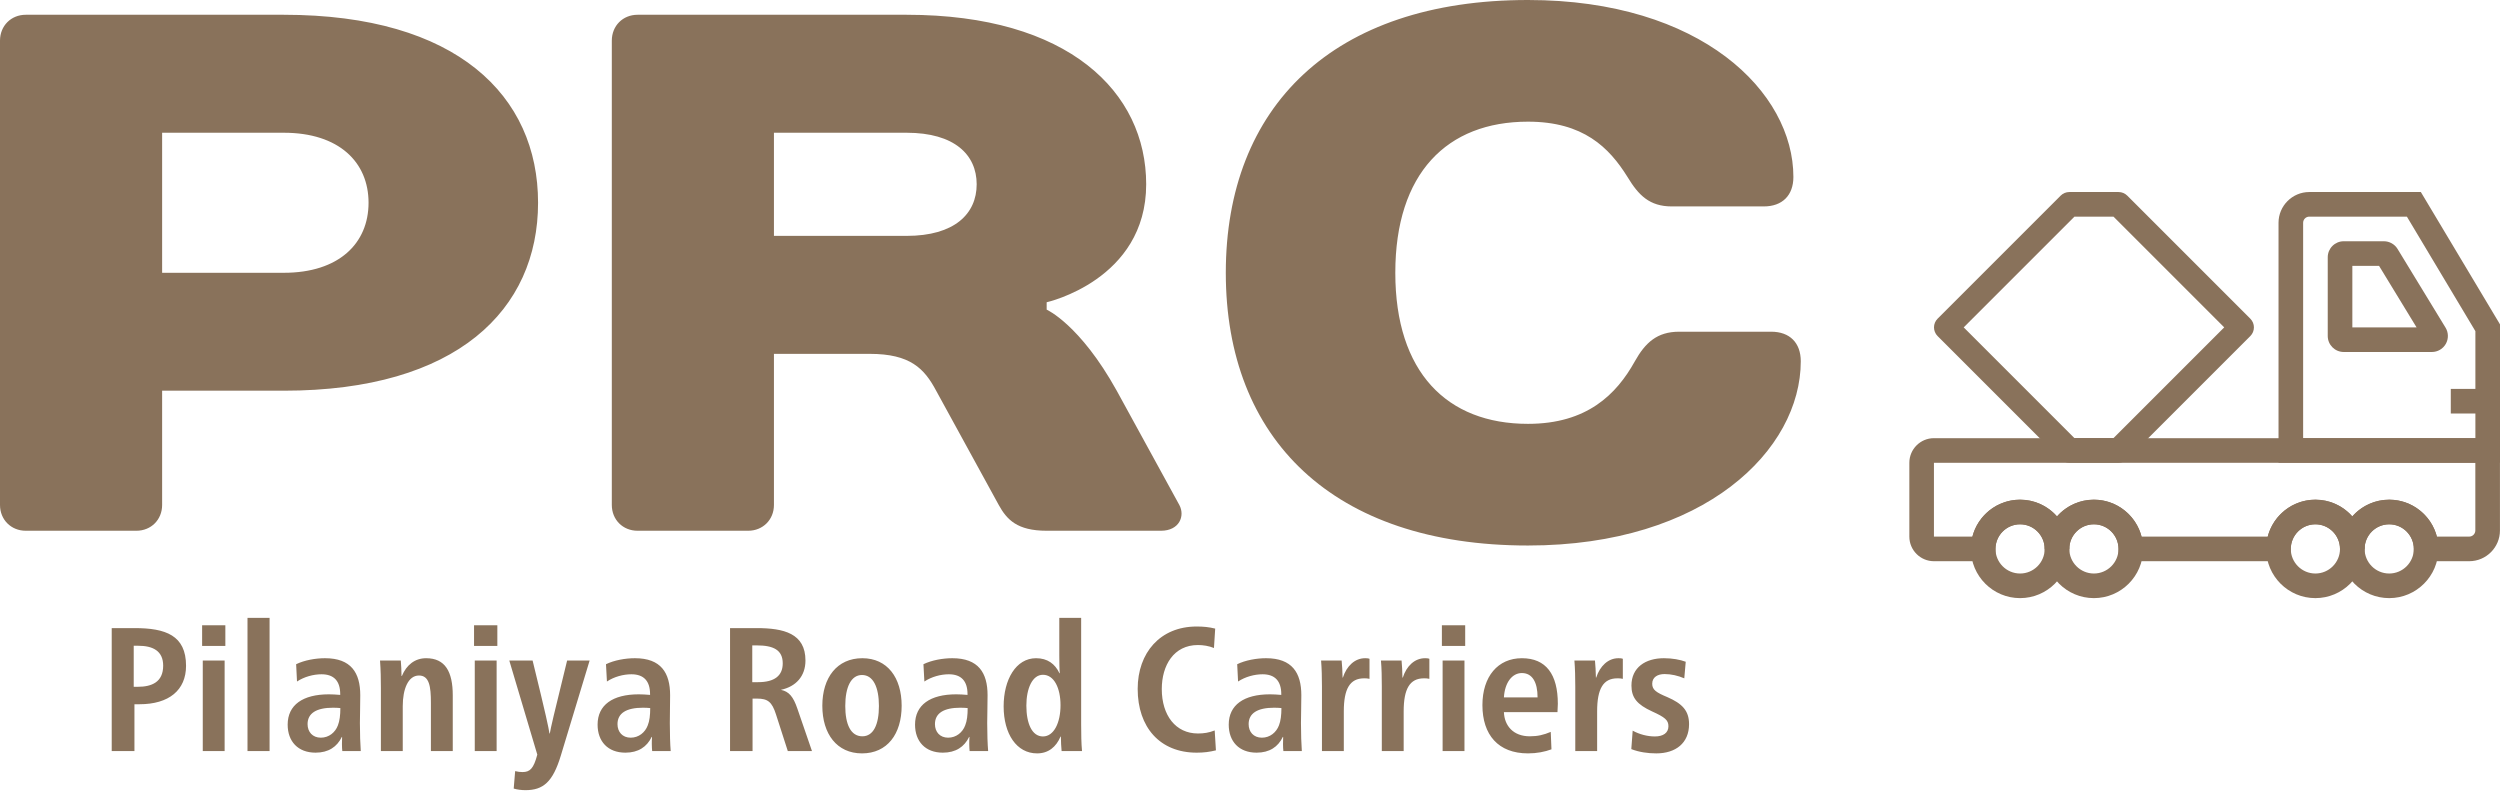
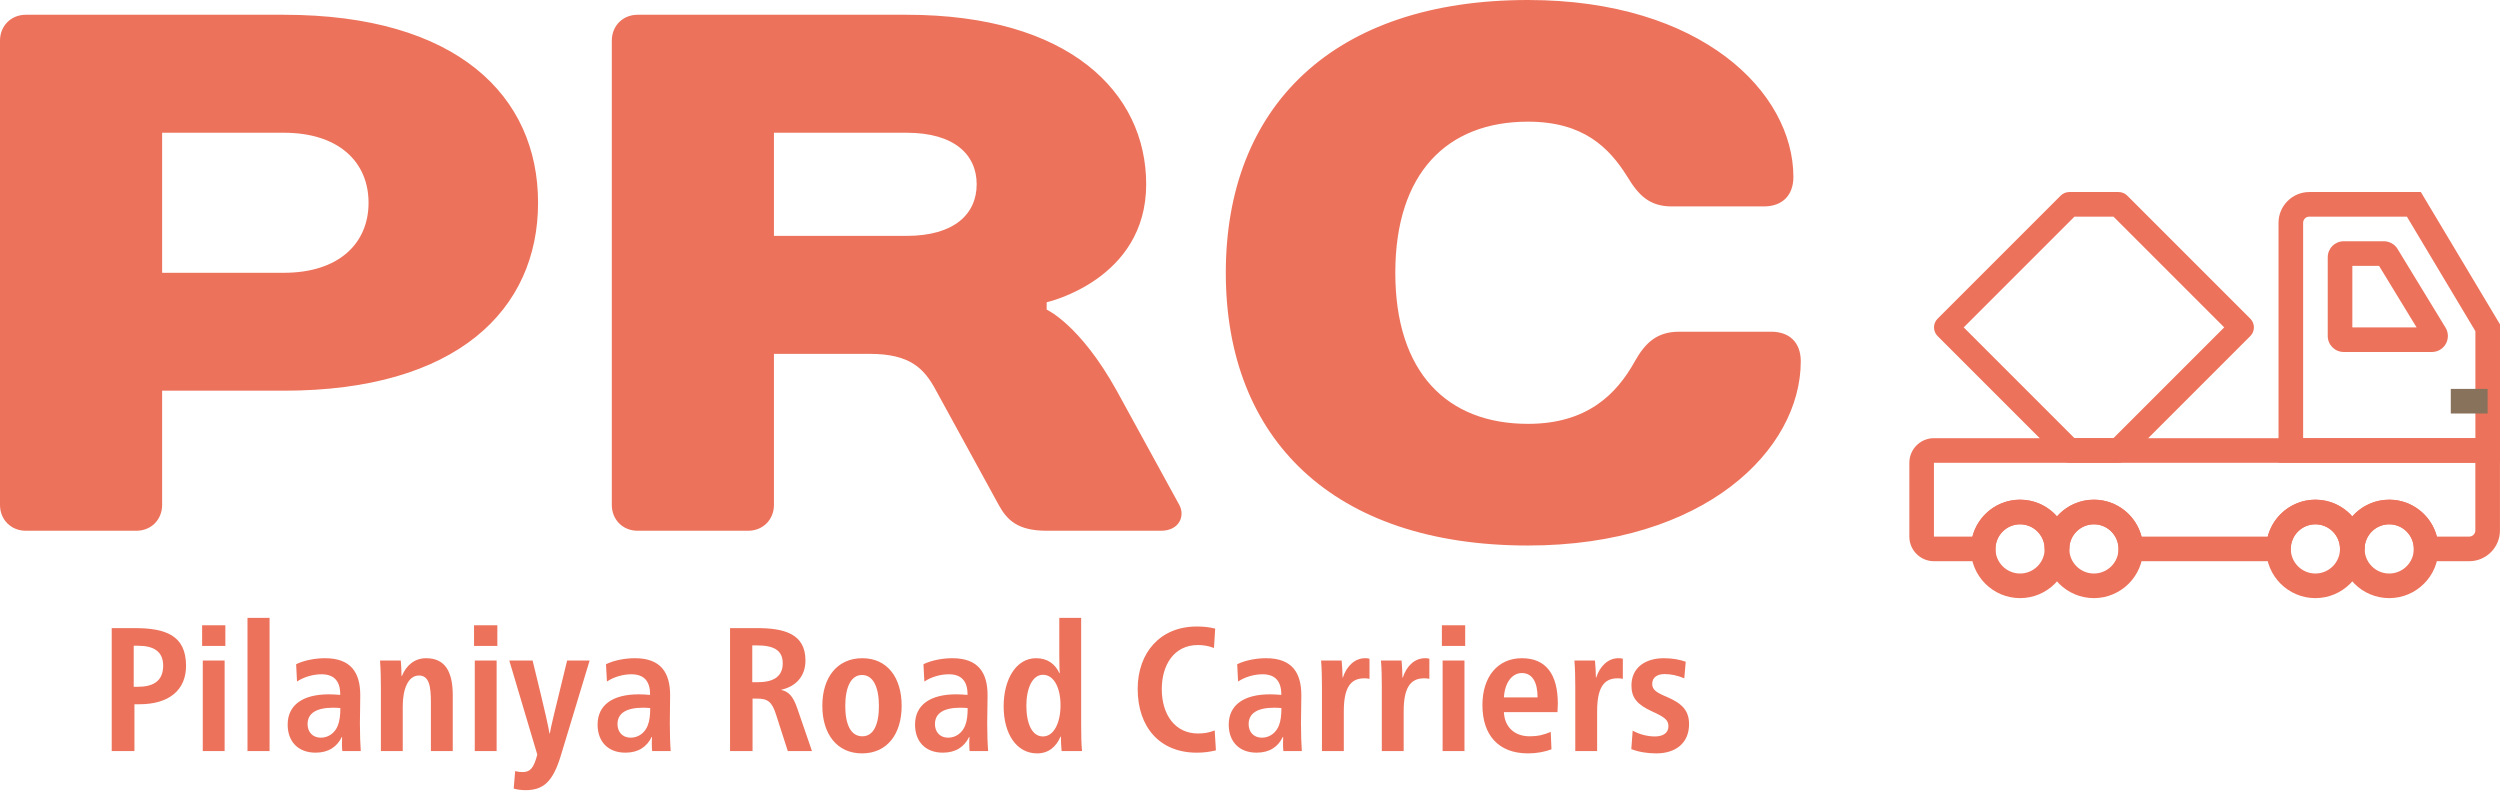
<svg xmlns="http://www.w3.org/2000/svg" version="1.1" height="109.17" width="345.407">
  <defs id="SvgjsDefs1042" />
  <g id="SvgjsG1043" rel="mainfill" name="main_text" transform="translate(-7.64,-166.67)" fill="#89725B">
-     <path d="M81.98 194.68C81.98 179.91 70.78 168.71 46.85 168.71L11.20 168.71C9.17 168.71 7.64 170.24 7.64 172.28L7.64 236.44C7.64 238.47 9.17 240 11.20 240L26.48 240C28.52 240 30.04 238.47 30.04 236.44L30.04 220.65L46.85 220.65C70.78 220.65 81.98 209.45 81.98 194.68ZM30.04 204.36L30.04 185.01L46.85 185.01C54.48 185.01 58.56 189.08 58.56 194.68C58.56 200.28 54.48 204.36 46.85 204.36ZM152.25 208.43C152.25 208.43 166.00 205.37 166.00 192.13C166.00 179.40 155.31 168.71 132.90 168.71L95.73 168.71C93.69 168.71 92.17 170.24 92.17 172.28L92.17 236.44C92.17 238.47 93.69 240 95.73 240L111.01 240C113.04 240 114.57 238.47 114.57 236.44L114.57 215.56L127.81 215.56C133.41 215.56 135.35 217.59 136.98 220.65L145.63 236.44C146.75 238.47 148.18 240 152.25 240L168.04 240C170.58 240 171.40 237.96 170.58 236.44L161.93 220.65C156.84 211.48 152.25 209.45 152.25 209.45ZM114.57 199.26L114.57 185.01L132.90 185.01C139.52 185.01 142.58 188.06 142.58 192.13C142.58 196.21 139.52 199.26 132.90 199.26ZM218.75 166.67C191.77 166.67 177.00 181.44 177.00 204.36C177.00 227.27 191.77 242.04 218.75 242.04C243.20 242.04 256.44 228.80 256.44 216.58C256.44 214.03 254.91 212.50 252.36 212.50L239.63 212.50C236.58 212.50 234.95 214.03 233.52 216.58C230.98 221.16 226.90 225.23 218.75 225.23C207.55 225.23 200.42 218.10 200.42 204.36C200.42 190.61 207.55 183.48 218.75 183.48C226.39 183.48 229.96 187.04 232.50 191.12C234.03 193.66 235.56 195.19 238.61 195.19L251.34 195.19C253.89 195.19 255.42 193.66 255.42 191.12C255.42 179.40 242.69 166.67 218.75 166.67Z" fill="#89725B" style="fill: rgb(137, 114, 91);" />
+     <path d="M81.98 194.68C81.98 179.91 70.78 168.71 46.85 168.71L11.20 168.71C9.17 168.71 7.64 170.24 7.64 172.28L7.64 236.44C7.64 238.47 9.17 240 11.20 240L26.48 240C28.52 240 30.04 238.47 30.04 236.44L30.04 220.65L46.85 220.65C70.78 220.65 81.98 209.45 81.98 194.68ZM30.04 204.36L30.04 185.01L46.85 185.01C54.48 185.01 58.56 189.08 58.56 194.68C58.56 200.28 54.48 204.36 46.85 204.36ZM152.25 208.43C152.25 208.43 166.00 205.37 166.00 192.13C166.00 179.40 155.31 168.71 132.90 168.71L95.73 168.71C93.69 168.71 92.17 170.24 92.17 172.28L92.17 236.44C92.17 238.47 93.69 240 95.73 240L111.01 240C113.04 240 114.57 238.47 114.57 236.44L114.57 215.56L127.81 215.56C133.41 215.56 135.35 217.59 136.98 220.65L145.63 236.44C146.75 238.47 148.18 240 152.25 240L168.04 240C170.58 240 171.40 237.96 170.58 236.44L161.93 220.65C156.84 211.48 152.25 209.45 152.25 209.45ZM114.57 199.26L114.57 185.01L132.90 185.01C139.52 185.01 142.58 188.06 142.58 192.13C142.58 196.21 139.52 199.26 132.90 199.26ZM218.75 166.67C191.77 166.67 177.00 181.44 177.00 204.36C177.00 227.27 191.77 242.04 218.75 242.04C243.20 242.04 256.44 228.80 256.44 216.58C256.44 214.03 254.91 212.50 252.36 212.50L239.63 212.50C236.58 212.50 234.95 214.03 233.52 216.58C230.98 221.16 226.90 225.23 218.75 225.23C207.55 225.23 200.42 218.10 200.42 204.36C200.42 190.61 207.55 183.48 218.75 183.48C226.39 183.48 229.96 187.04 232.50 191.12C234.03 193.66 235.56 195.19 238.61 195.19L251.34 195.19C253.89 195.19 255.42 193.66 255.42 191.12C255.42 179.40 242.69 166.67 218.75 166.67Z" fill="#89725B" style="fill: rgb(237, 114, 91);" />
  </g>
  <g id="SvgjsG1044" rel="mainfill" name="slogan_text" transform="translate(13.755,-136.23)" fill="#89725B">
-     <path d="M1.68 223.01L1.68 240L4.82 240L4.82 233.53L5.52 233.53C9.59 233.53 11.95 231.58 11.95 228.22C11.95 224.01 9.13 223.01 4.84 223.01ZM4.72 225.45L5.35 225.45C7.35 225.45 8.79 226.15 8.79 228.20C8.79 230.48 7.20 231.12 5.28 231.12L4.72 231.12ZM14.26 227.49L14.26 240L17.28 240L17.28 227.49ZM14.17 222.62L14.17 225.47L17.38 225.47L17.38 222.62ZM20.44 221.60L20.44 240L23.49 240L23.49 221.60ZM27.28 230.39C28.28 229.73 29.55 229.39 30.67 229.39C32.40 229.39 33.25 230.34 33.25 232.14L33.25 232.24C32.74 232.19 32.10 232.16 31.69 232.16C28.09 232.16 25.99 233.62 25.99 236.35C25.99 238.66 27.41 240.22 29.84 240.22C31.62 240.22 32.81 239.42 33.47 238.05L33.51 238.05C33.49 238.39 33.49 238.76 33.49 239.03C33.49 239.39 33.51 239.81 33.54 240L36.09 240C36.02 239.05 35.97 237.59 35.97 236.13C35.97 235.40 36.02 233.50 36.02 232.28C36.02 229.19 34.76 227.17 31.15 227.17C29.84 227.17 28.31 227.44 27.16 228.00ZM33.27 234.06C33.27 235.03 33.17 235.84 32.93 236.45C32.57 237.42 31.69 238.15 30.57 238.15C29.43 238.15 28.74 237.35 28.74 236.28C28.74 234.77 29.96 234.01 32.27 234.01C32.71 234.01 33.05 234.04 33.27 234.06ZM41.72 229.63C41.72 229.00 41.67 228.03 41.62 227.49L38.75 227.49C38.85 228.80 38.87 230.05 38.87 231.26L38.87 240L41.89 240L41.89 233.79C41.89 231.43 42.64 229.56 44.13 229.56C45.56 229.56 45.78 231.09 45.78 233.31L45.78 240L48.80 240L48.80 232.31C48.80 229.02 47.75 227.17 45.12 227.17C43.57 227.17 42.40 228.10 41.77 229.63ZM51.84 227.49L51.84 240L54.86 240L54.86 227.49ZM51.74 222.62L51.74 225.47L54.96 225.47L54.96 222.62ZM59.83 227.49L56.61 227.49L60.48 240.49C59.97 242.43 59.46 242.90 58.44 242.90C58.12 242.90 57.81 242.87 57.42 242.77L57.22 245.18C57.71 245.33 58.32 245.40 58.85 245.40C61.29 245.40 62.62 244.28 63.72 240.66L67.71 227.49L64.60 227.49C62.67 235.35 62.36 236.69 62.21 237.57L62.16 237.57C62.02 236.69 61.77 235.40 59.83 227.49ZM70.10 230.39C71.09 229.73 72.36 229.39 73.48 229.39C75.21 229.39 76.06 230.34 76.06 232.14L76.06 232.24C75.55 232.19 74.92 232.16 74.50 232.16C70.90 232.16 68.81 233.62 68.81 236.35C68.81 238.66 70.22 240.22 72.65 240.22C74.43 240.22 75.62 239.42 76.28 238.05L76.33 238.05C76.30 238.39 76.30 238.76 76.30 239.03C76.30 239.39 76.33 239.81 76.35 240L78.91 240C78.83 239.05 78.79 237.59 78.79 236.13C78.79 235.40 78.83 233.50 78.83 232.28C78.83 229.19 77.57 227.17 73.97 227.17C72.65 227.17 71.12 227.44 69.97 228.00ZM76.08 234.06C76.08 235.03 75.99 235.84 75.74 236.45C75.38 237.42 74.50 238.15 73.38 238.15C72.24 238.15 71.56 237.35 71.56 236.28C71.56 234.77 72.77 234.01 75.09 234.01C75.52 234.01 75.86 234.04 76.08 234.06ZM87.11 223.01L87.11 240L90.22 240L90.22 232.75L90.83 232.75C92.32 232.75 92.90 233.19 93.46 234.94L95.09 240L98.43 240L96.41 234.13C95.85 232.48 95.24 231.77 94.17 231.55L94.17 231.53C96.19 231.09 97.53 229.68 97.53 227.49C97.53 223.74 94.53 223.01 90.78 223.01ZM90.18 225.40L90.81 225.40C93.10 225.40 94.39 226.03 94.39 227.88C94.39 229.58 93.27 230.48 90.98 230.48L90.18 230.48ZM105.39 227.17C101.91 227.17 99.86 229.83 99.86 233.74C99.86 237.64 101.88 240.32 105.34 240.32C108.82 240.32 110.82 237.66 110.82 233.74C110.82 229.85 108.84 227.17 105.39 227.17ZM105.34 229.49C106.90 229.49 107.68 231.19 107.68 233.77C107.68 236.35 106.92 237.96 105.39 237.96C103.78 237.96 103.03 236.30 103.03 233.77C103.03 231.16 103.83 229.49 105.34 229.49ZM113.96 230.39C114.95 229.73 116.22 229.39 117.34 229.39C119.07 229.39 119.92 230.34 119.92 232.14L119.92 232.24C119.41 232.19 118.77 232.16 118.36 232.16C114.76 232.16 112.67 233.62 112.67 236.35C112.67 238.66 114.08 240.22 116.51 240.22C118.29 240.22 119.48 239.42 120.14 238.05L120.19 238.05C120.16 238.39 120.16 238.76 120.16 239.03C120.16 239.39 120.19 239.81 120.21 240L122.77 240C122.69 239.05 122.64 237.59 122.64 236.13C122.64 235.40 122.69 233.50 122.69 232.28C122.69 229.19 121.43 227.17 117.82 227.17C116.51 227.17 114.98 227.44 113.83 228.00ZM119.94 234.06C119.94 235.03 119.85 235.84 119.60 236.45C119.24 237.42 118.36 238.15 117.24 238.15C116.10 238.15 115.42 237.35 115.42 236.28C115.42 234.77 116.63 234.01 118.94 234.01C119.38 234.01 119.72 234.04 119.94 234.06ZM132.62 229.24C132.01 227.95 130.97 227.17 129.39 227.17C126.61 227.17 124.91 230.12 124.91 233.82C124.91 237.64 126.71 240.32 129.53 240.32C131.09 240.32 132.16 239.44 132.77 238.00L132.82 238.00C132.82 238.71 132.87 239.46 132.92 240L135.74 240C135.64 238.95 135.62 237.61 135.62 236.30L135.62 221.60L132.60 221.60L132.60 226.81C132.60 227.61 132.62 228.83 132.67 229.24ZM130.34 237.98C128.83 237.98 128.05 236.20 128.05 233.72C128.05 231.36 128.87 229.46 130.34 229.46C131.89 229.46 132.77 231.31 132.77 233.67C132.77 236.06 131.87 237.98 130.34 237.98ZM154.14 223.08C153.31 222.87 152.51 222.79 151.58 222.79C146.54 222.79 143.43 226.42 143.43 231.41C143.43 236.71 146.50 240.22 151.58 240.22C152.58 240.22 153.34 240.12 154.24 239.90L154.07 237.15C153.26 237.47 152.56 237.57 151.75 237.57C148.69 237.57 146.76 235.08 146.76 231.43C146.76 228.15 148.42 225.35 151.75 225.35C152.48 225.35 153.26 225.47 153.97 225.76ZM157.30 230.39C158.30 229.73 159.57 229.39 160.69 229.39C162.41 229.39 163.27 230.34 163.27 232.14L163.27 232.24C162.75 232.19 162.12 232.16 161.71 232.16C158.11 232.16 156.01 233.62 156.01 236.35C156.01 238.66 157.42 240.22 159.86 240.22C161.64 240.22 162.83 239.42 163.48 238.05L163.53 238.05C163.51 238.39 163.51 238.76 163.51 239.03C163.51 239.39 163.53 239.81 163.56 240L166.11 240C166.04 239.05 165.99 237.59 165.99 236.13C165.99 235.40 166.04 233.50 166.04 232.28C166.04 229.19 164.77 227.17 161.17 227.17C159.86 227.17 158.33 227.44 157.18 228.00ZM163.29 234.06C163.29 235.03 163.19 235.84 162.95 236.45C162.58 237.42 161.71 238.15 160.59 238.15C159.44 238.15 158.76 237.35 158.76 236.28C158.76 234.77 159.98 234.01 162.29 234.01C162.73 234.01 163.07 234.04 163.29 234.06ZM171.74 229.85C171.74 229.17 171.66 227.98 171.61 227.49L168.77 227.49C168.86 228.56 168.89 229.87 168.89 231.09L168.89 240L171.91 240L171.91 234.50C171.91 231.43 172.73 229.95 174.71 229.95C174.97 229.95 175.19 229.95 175.46 230.02L175.46 227.25C175.24 227.17 175.02 227.17 174.85 227.17C173.44 227.17 172.30 228.24 171.78 229.85ZM180.01 229.85C180.01 229.17 179.94 227.98 179.89 227.49L177.04 227.49C177.14 228.56 177.16 229.87 177.16 231.09L177.16 240L180.18 240L180.18 234.50C180.18 231.43 181.01 229.95 182.98 229.95C183.25 229.95 183.47 229.95 183.73 230.02L183.73 227.25C183.52 227.17 183.30 227.17 183.13 227.17C181.71 227.17 180.57 228.24 180.06 229.85ZM185.56 227.49L185.56 240L188.58 240L188.58 227.49ZM185.46 222.62L185.46 225.47L188.68 225.47L188.68 222.62ZM201.43 234.62C201.45 234.35 201.48 233.79 201.48 233.48C201.48 229.39 199.85 227.17 196.51 227.17C193.20 227.17 191.06 229.70 191.06 233.65C191.06 237.76 193.25 240.32 197.36 240.32C198.58 240.32 199.68 240.10 200.60 239.76L200.50 237.35C199.53 237.76 198.70 237.96 197.61 237.96C195.32 237.96 194.10 236.50 194.03 234.62ZM194.03 232.58C194.15 230.53 195.17 229.22 196.51 229.22C197.95 229.22 198.68 230.48 198.68 232.58ZM206.74 229.85C206.74 229.17 206.66 227.98 206.61 227.49L203.77 227.49C203.86 228.56 203.89 229.87 203.89 231.09L203.89 240L206.91 240L206.91 234.50C206.91 231.43 207.73 229.95 209.70 229.95C209.97 229.95 210.19 229.95 210.46 230.02L210.46 227.25C210.24 227.17 210.02 227.17 209.85 227.17C208.44 227.17 207.30 228.24 206.78 229.85ZM211.63 239.73C212.72 240.15 213.92 240.32 215.08 240.32C217.76 240.32 219.61 238.90 219.61 236.28C219.61 234.40 218.64 233.43 216.62 232.55C215.06 231.90 214.52 231.53 214.52 230.70C214.52 229.78 215.28 229.36 216.23 229.36C217.13 229.36 218.10 229.58 218.95 229.95L219.15 227.66C218.37 227.37 217.30 227.17 216.13 227.17C213.60 227.17 211.65 228.44 211.65 230.95C211.65 232.63 212.43 233.57 214.50 234.52C216.28 235.33 216.76 235.72 216.76 236.57C216.76 237.49 216.03 237.98 214.89 237.98C213.84 237.98 212.75 237.69 211.82 237.18Z" fill="#89725B" style="fill: rgb(137, 114, 91);" />
+     <path d="M1.68 223.01L1.68 240L4.82 240L4.82 233.53L5.52 233.53C9.59 233.53 11.95 231.58 11.95 228.22C11.95 224.01 9.13 223.01 4.84 223.01ZM4.72 225.45L5.35 225.45C7.35 225.45 8.79 226.15 8.79 228.20C8.79 230.48 7.20 231.12 5.28 231.12L4.72 231.12ZM14.26 227.49L14.26 240L17.28 240L17.28 227.49ZM14.17 222.62L14.17 225.47L17.38 225.47L17.38 222.62ZM20.44 221.60L20.44 240L23.49 240L23.49 221.60ZM27.28 230.39C28.28 229.73 29.55 229.39 30.67 229.39C32.40 229.39 33.25 230.34 33.25 232.14L33.25 232.24C32.74 232.19 32.10 232.16 31.69 232.16C28.09 232.16 25.99 233.62 25.99 236.35C25.99 238.66 27.41 240.22 29.84 240.22C31.62 240.22 32.81 239.42 33.47 238.05L33.51 238.05C33.49 238.39 33.49 238.76 33.49 239.03C33.49 239.39 33.51 239.81 33.54 240L36.09 240C36.02 239.05 35.97 237.59 35.97 236.13C35.97 235.40 36.02 233.50 36.02 232.28C36.02 229.19 34.76 227.17 31.15 227.17C29.84 227.17 28.31 227.44 27.16 228.00ZM33.27 234.06C33.27 235.03 33.17 235.84 32.93 236.45C32.57 237.42 31.69 238.15 30.57 238.15C29.43 238.15 28.74 237.35 28.74 236.28C28.74 234.77 29.96 234.01 32.27 234.01C32.71 234.01 33.05 234.04 33.27 234.06ZM41.72 229.63C41.72 229.00 41.67 228.03 41.62 227.49L38.75 227.49C38.85 228.80 38.87 230.05 38.87 231.26L38.87 240L41.89 240L41.89 233.79C41.89 231.43 42.64 229.56 44.13 229.56C45.56 229.56 45.78 231.09 45.78 233.31L45.78 240L48.80 240L48.80 232.31C48.80 229.02 47.75 227.17 45.12 227.17C43.57 227.17 42.40 228.10 41.77 229.63ZM51.84 227.49L51.84 240L54.86 240L54.86 227.49ZM51.74 222.62L51.74 225.47L54.96 225.47L54.96 222.62ZM59.83 227.49L56.61 227.49L60.48 240.49C59.97 242.43 59.46 242.90 58.44 242.90C58.12 242.90 57.81 242.87 57.42 242.77L57.22 245.18C57.71 245.33 58.32 245.40 58.85 245.40C61.29 245.40 62.62 244.28 63.72 240.66L67.71 227.49L64.60 227.49C62.67 235.35 62.36 236.69 62.21 237.57L62.16 237.57C62.02 236.69 61.77 235.40 59.83 227.49ZM70.10 230.39C71.09 229.73 72.36 229.39 73.48 229.39C75.21 229.39 76.06 230.34 76.06 232.14L76.06 232.24C75.55 232.19 74.92 232.16 74.50 232.16C70.90 232.16 68.81 233.62 68.81 236.35C68.81 238.66 70.22 240.22 72.65 240.22C74.43 240.22 75.62 239.42 76.28 238.05L76.33 238.05C76.30 238.39 76.30 238.76 76.30 239.03C76.30 239.39 76.33 239.81 76.35 240L78.91 240C78.83 239.05 78.79 237.59 78.79 236.13C78.79 235.40 78.83 233.50 78.83 232.28C78.83 229.19 77.57 227.17 73.97 227.17C72.65 227.17 71.12 227.44 69.97 228.00ZM76.08 234.06C76.08 235.03 75.99 235.84 75.74 236.45C75.38 237.42 74.50 238.15 73.38 238.15C72.24 238.15 71.56 237.35 71.56 236.28C71.56 234.77 72.77 234.01 75.09 234.01C75.52 234.01 75.86 234.04 76.08 234.06ZM87.11 223.01L87.11 240L90.22 240L90.22 232.75L90.83 232.75C92.32 232.75 92.90 233.19 93.46 234.94L95.09 240L98.43 240L96.41 234.13C95.85 232.48 95.24 231.77 94.17 231.55L94.17 231.53C96.19 231.09 97.53 229.68 97.53 227.49C97.53 223.74 94.53 223.01 90.78 223.01ZM90.18 225.40L90.81 225.40C93.10 225.40 94.39 226.03 94.39 227.88C94.39 229.58 93.27 230.48 90.98 230.48L90.18 230.48ZM105.39 227.17C101.91 227.17 99.86 229.83 99.86 233.74C99.86 237.64 101.88 240.32 105.34 240.32C108.82 240.32 110.82 237.66 110.82 233.74C110.82 229.85 108.84 227.17 105.39 227.17ZM105.34 229.49C106.90 229.49 107.68 231.19 107.68 233.77C107.68 236.35 106.92 237.96 105.39 237.96C103.78 237.96 103.03 236.30 103.03 233.77C103.03 231.16 103.83 229.49 105.34 229.49ZM113.96 230.39C114.95 229.73 116.22 229.39 117.34 229.39C119.07 229.39 119.92 230.34 119.92 232.14L119.92 232.24C119.41 232.19 118.77 232.16 118.36 232.16C114.76 232.16 112.67 233.62 112.67 236.35C112.67 238.66 114.08 240.22 116.51 240.22C118.29 240.22 119.48 239.42 120.14 238.05L120.19 238.05C120.16 238.39 120.16 238.76 120.16 239.03C120.16 239.39 120.19 239.81 120.21 240L122.77 240C122.69 239.05 122.64 237.59 122.64 236.13C122.64 235.40 122.69 233.50 122.69 232.28C122.69 229.19 121.43 227.17 117.82 227.17C116.51 227.17 114.98 227.44 113.83 228.00ZM119.94 234.06C119.94 235.03 119.85 235.84 119.60 236.45C119.24 237.42 118.36 238.15 117.24 238.15C116.10 238.15 115.42 237.35 115.42 236.28C115.42 234.77 116.63 234.01 118.94 234.01C119.38 234.01 119.72 234.04 119.94 234.06ZM132.62 229.24C132.01 227.95 130.97 227.17 129.39 227.17C126.61 227.17 124.91 230.12 124.91 233.82C124.91 237.64 126.71 240.32 129.53 240.32C131.09 240.32 132.16 239.44 132.77 238.00L132.82 238.00C132.82 238.71 132.87 239.46 132.92 240L135.74 240C135.64 238.95 135.62 237.61 135.62 236.30L135.62 221.60L132.60 221.60L132.60 226.81C132.60 227.61 132.62 228.83 132.67 229.24ZM130.34 237.98C128.83 237.98 128.05 236.20 128.05 233.72C128.05 231.36 128.87 229.46 130.34 229.46C131.89 229.46 132.77 231.31 132.77 233.67C132.77 236.06 131.87 237.98 130.34 237.98ZM154.14 223.08C153.31 222.87 152.51 222.79 151.58 222.79C146.54 222.79 143.43 226.42 143.43 231.41C143.43 236.71 146.50 240.22 151.58 240.22C152.58 240.22 153.34 240.12 154.24 239.90L154.07 237.15C153.26 237.47 152.56 237.57 151.75 237.57C148.69 237.57 146.76 235.08 146.76 231.43C146.76 228.15 148.42 225.35 151.75 225.35C152.48 225.35 153.26 225.47 153.97 225.76ZM157.30 230.39C158.30 229.73 159.57 229.39 160.69 229.39C162.41 229.39 163.27 230.34 163.27 232.14L163.27 232.24C162.75 232.19 162.12 232.16 161.71 232.16C158.11 232.16 156.01 233.62 156.01 236.35C156.01 238.66 157.42 240.22 159.86 240.22C161.64 240.22 162.83 239.42 163.48 238.05L163.53 238.05C163.51 238.39 163.51 238.76 163.51 239.03C163.51 239.39 163.53 239.81 163.56 240L166.11 240C166.04 239.05 165.99 237.59 165.99 236.13C165.99 235.40 166.04 233.50 166.04 232.28C166.04 229.19 164.77 227.17 161.17 227.17C159.86 227.17 158.33 227.44 157.18 228.00ZM163.29 234.06C163.29 235.03 163.19 235.84 162.95 236.45C162.58 237.42 161.71 238.15 160.59 238.15C159.44 238.15 158.76 237.35 158.76 236.28C158.76 234.77 159.98 234.01 162.29 234.01C162.73 234.01 163.07 234.04 163.29 234.06ZM171.74 229.85C171.74 229.17 171.66 227.98 171.61 227.49L168.77 227.49C168.86 228.56 168.89 229.87 168.89 231.09L168.89 240L171.91 240L171.91 234.50C171.91 231.43 172.73 229.95 174.71 229.95C174.97 229.95 175.19 229.95 175.46 230.02L175.46 227.25C175.24 227.17 175.02 227.17 174.85 227.17C173.44 227.17 172.30 228.24 171.78 229.85ZM180.01 229.85C180.01 229.17 179.94 227.98 179.89 227.49L177.04 227.49C177.14 228.56 177.16 229.87 177.16 231.09L177.16 240L180.18 240L180.18 234.50C180.18 231.43 181.01 229.95 182.98 229.95C183.25 229.95 183.47 229.95 183.73 230.02L183.73 227.25C183.52 227.17 183.30 227.17 183.13 227.17C181.71 227.17 180.57 228.24 180.06 229.85ZM185.56 227.49L185.56 240L188.58 240L188.58 227.49ZM185.46 222.62L185.46 225.47L188.68 225.47L188.68 222.62ZM201.43 234.62C201.45 234.35 201.48 233.79 201.48 233.48C201.48 229.39 199.85 227.17 196.51 227.17C193.20 227.17 191.06 229.70 191.06 233.65C191.06 237.76 193.25 240.32 197.36 240.32C198.58 240.32 199.68 240.10 200.60 239.76L200.50 237.35C199.53 237.76 198.70 237.96 197.61 237.96C195.32 237.96 194.10 236.50 194.03 234.62ZM194.03 232.58C194.15 230.53 195.17 229.22 196.51 229.22C197.95 229.22 198.68 230.48 198.68 232.58ZM206.74 229.85C206.74 229.17 206.66 227.98 206.61 227.49L203.77 227.49C203.86 228.56 203.89 229.87 203.89 231.09L203.89 240L206.91 240L206.91 234.50C206.91 231.43 207.73 229.95 209.70 229.95C209.97 229.95 210.19 229.95 210.46 230.02L210.46 227.25C210.24 227.17 210.02 227.17 209.85 227.17C208.44 227.17 207.30 228.24 206.78 229.85ZM211.63 239.73C212.72 240.15 213.92 240.32 215.08 240.32C217.76 240.32 219.61 238.90 219.61 236.28C219.61 234.40 218.64 233.43 216.62 232.55C215.06 231.90 214.52 231.53 214.52 230.70C214.52 229.78 215.28 229.36 216.23 229.36C217.13 229.36 218.10 229.58 218.95 229.95L219.15 227.66C218.37 227.37 217.30 227.17 216.13 227.17C213.60 227.17 211.65 228.44 211.65 230.95C211.65 232.63 212.43 233.57 214.50 234.52C216.28 235.33 216.76 235.72 216.76 236.57C216.76 237.49 216.03 237.98 214.89 237.98C213.84 237.98 212.75 237.69 211.82 237.18Z" fill="#89725B" style="fill: rgb(237, 114, 91);" />
  </g>
  <g id="SvgjsG1045" rel="mainfill" name="symbol" transform="translate(260.4037,10.38499) scale(1.7)" fill="#89725B">
    <g fill="#89725B">
      <g fill="#89725B">
        <g fill="#89725B">
-           <path d="M50.002,31.498h-18v-19.5c0-1.378,1.122-2.5,2.5-2.5h9.067l6.433,10.756V31.498z      M34.002,29.498h14v-8.691l-5.567-9.309h-7.933c-0.276,0-0.5,0.224-0.5,0.5V29.498z" fill="#89725B" style="fill: rgb(137, 114, 91);" />
+           <path d="M50.002,31.498h-18v-19.5c0-1.378,1.122-2.5,2.5-2.5h9.067l6.433,10.756V31.498z      M34.002,29.498h14v-8.691l-5.567-9.309h-7.933c-0.276,0-0.5,0.224-0.5,0.5V29.498z" fill="#89725B" style="fill: rgb(237, 114, 91);" />
        </g>
      </g>
      <g fill="#89725B">
        <g fill="#89725B">
-           <path d="M44.468,22.498H37.302c-0.717,0-1.3-0.583-1.3-1.3v-6.4     c0-0.717,0.583-1.3,1.3-1.3h3.263c0.449,0,0.875,0.238,1.109,0.622     l3.903,6.401c0.244,0.399,0.253,0.903,0.024,1.312     C45.372,22.243,44.938,22.498,44.468,22.498z M43.87,21.562     c0,0,0,0.001,0.001,0.001L43.87,21.562z M38.002,20.498h5.219l-3.049-5h-2.17     V20.498z" fill="#89725B" style="fill: rgb(137, 114, 91);" />
+           <path d="M44.468,22.498H37.302c-0.717,0-1.3-0.583-1.3-1.3v-6.4     c0-0.717,0.583-1.3,1.3-1.3h3.263c0.449,0,0.875,0.238,1.109,0.622     l3.903,6.401c0.244,0.399,0.253,0.903,0.024,1.312     C45.372,22.243,44.938,22.498,44.468,22.498z M43.87,21.562     c0,0,0,0.001,0.001,0.001L43.87,21.562z M38.002,20.498h5.219l-3.049-5h-2.17     V20.498z" fill="#89725B" style="fill: rgb(237, 114, 91);" />
        </g>
      </g>
      <g fill="#89725B">
        <g fill="#89725B">
-           <path d="M47.498,39.502h-4.5v-1c0-1.103-0.897-2-2-2s-2,0.897-2,2h-2c0-1.103-0.897-2-2-2     s-2,0.897-2,2v1h-14v-1c0-1.103-0.897-2-2-2s-2,0.897-2,2h-2c0-1.103-0.897-2-2-2s-2,0.897-2,2v1h-5     c-1.103,0-2-0.897-2-2v-6c0-1.103,0.897-2,2-2h46v7.5     C49.998,38.381,48.876,39.502,47.498,39.502z M44.871,37.502h2.626     c0.276,0,0.5-0.224,0.5-0.5v-5.5h-44v6h3.126c0.445-1.723,2.013-3,3.874-3     c1.193,0,2.267,0.525,3,1.357c0.733-0.832,1.807-1.357,3-1.357     c1.86,0,3.428,1.277,3.874,3h10.253c0.445-1.723,2.013-3,3.874-3     c1.193,0,2.267,0.525,3,1.357c0.733-0.832,1.807-1.357,3-1.357     C42.858,34.502,44.426,35.779,44.871,37.502z" fill="#89725B" style="fill: rgb(137, 114, 91);" />
+           <path d="M47.498,39.502h-4.5v-1c0-1.103-0.897-2-2-2s-2,0.897-2,2h-2c0-1.103-0.897-2-2-2     s-2,0.897-2,2v1h-14v-1c0-1.103-0.897-2-2-2s-2,0.897-2,2h-2c0-1.103-0.897-2-2-2s-2,0.897-2,2v1h-5     c-1.103,0-2-0.897-2-2v-6c0-1.103,0.897-2,2-2h46v7.5     C49.998,38.381,48.876,39.502,47.498,39.502z M44.871,37.502h2.626     c0.276,0,0.5-0.224,0.5-0.5v-5.5h-44v6h3.126c0.445-1.723,2.013-3,3.874-3     c1.193,0,2.267,0.525,3,1.357c0.733-0.832,1.807-1.357,3-1.357     c1.86,0,3.428,1.277,3.874,3h10.253c0.445-1.723,2.013-3,3.874-3     c1.193,0,2.267,0.525,3,1.357c0.733-0.832,1.807-1.357,3-1.357     C42.858,34.502,44.426,35.779,44.871,37.502z" fill="#89725B" style="fill: rgb(237, 114, 91);" />
        </g>
      </g>
      <g fill="#89725B">
        <g fill="#89725B">
-           <path d="M10.998,42.502c-2.206,0-4-1.794-4-4s1.794-4,4-4s4,1.794,4,4     S13.203,42.502,10.998,42.502z M10.998,36.502c-1.103,0-2,0.897-2,2s0.897,2,2,2     s2-0.897,2-2S12.101,36.502,10.998,36.502z" fill="#89725B" style="fill: rgb(137, 114, 91);" />
+           <path d="M10.998,42.502c-2.206,0-4-1.794-4-4s1.794-4,4-4s4,1.794,4,4     S13.203,42.502,10.998,42.502z M10.998,36.502c-1.103,0-2,0.897-2,2s0.897,2,2,2     s2-0.897,2-2S12.101,36.502,10.998,36.502z" fill="#89725B" style="fill: rgb(237, 114, 91);" />
        </g>
      </g>
      <g fill="#89725B">
        <g fill="#89725B">
-           <path d="M16.998,42.502c-2.206,0-4-1.794-4-4s1.794-4,4-4s4,1.794,4,4     S19.203,42.502,16.998,42.502z M16.998,36.502c-1.103,0-2,0.897-2,2s0.897,2,2,2     s2-0.897,2-2S18.101,36.502,16.998,36.502z" fill="#89725B" style="fill: rgb(137, 114, 91);" />
+           <path d="M16.998,42.502c-2.206,0-4-1.794-4-4s1.794-4,4-4s4,1.794,4,4     S19.203,42.502,16.998,42.502z M16.998,36.502c-1.103,0-2,0.897-2,2s0.897,2,2,2     s2-0.897,2-2S18.101,36.502,16.998,36.502z" fill="#89725B" style="fill: rgb(237, 114, 91);" />
        </g>
      </g>
      <g fill="#89725B">
        <g fill="#89725B">
-           <path d="M34.998,42.502c-2.206,0-4-1.794-4-4s1.794-4,4-4s4,1.794,4,4     S37.203,42.502,34.998,42.502z M34.998,36.502c-1.103,0-2,0.897-2,2s0.897,2,2,2     s2-0.897,2-2S36.101,36.502,34.998,36.502z" fill="#89725B" style="fill: rgb(137, 114, 91);" />
+           <path d="M34.998,42.502c-2.206,0-4-1.794-4-4s1.794-4,4-4s4,1.794,4,4     S37.203,42.502,34.998,42.502z M34.998,36.502c-1.103,0-2,0.897-2,2s0.897,2,2,2     s2-0.897,2-2S36.101,36.502,34.998,36.502z" fill="#89725B" style="fill: rgb(237, 114, 91);" />
        </g>
      </g>
      <g fill="#89725B">
        <g fill="#89725B">
-           <path d="M40.998,42.502c-2.206,0-4-1.794-4-4s1.794-4,4-4s4,1.794,4,4     S43.203,42.502,40.998,42.502z M40.998,36.502c-1.103,0-2,0.897-2,2s0.897,2,2,2     s2-0.897,2-2S42.101,36.502,40.998,36.502z" fill="#89725B" style="fill: rgb(137, 114, 91);" />
+           <path d="M40.998,42.502c-2.206,0-4-1.794-4-4s1.794-4,4-4s4,1.794,4,4     S43.203,42.502,40.998,42.502z M40.998,36.502c-1.103,0-2,0.897-2,2s0.897,2,2,2     s2-0.897,2-2S42.101,36.502,40.998,36.502z" fill="#89725B" style="fill: rgb(237, 114, 91);" />
        </g>
      </g>
      <g fill="#89725B">
        <g fill="#89725B">
          <rect x="46.002" y="25.498" width="2.996" height="2" />
        </g>
      </g>
      <g fill="#89725B">
        <g fill="#89725B">
-           <path d="M19.004,31.496h-4.004c-0.265,0-0.52-0.105-0.707-0.293L4.295,21.205     c-0.391-0.391-0.391-1.023,0-1.414l10-10c0.188-0.188,0.442-0.293,0.707-0.293h4     c0.265,0,0.52,0.105,0.707,0.293l10,10c0.391,0.391,0.391,1.023,0,1.414     l-9.998,9.998C19.524,31.39,19.269,31.496,19.004,31.496z M15.414,29.496h3.176     l8.998-8.998l-9-9h-3.172l-9,9L15.414,29.496z" fill="#89725B" style="fill: rgb(137, 114, 91);" />
+           <path d="M19.004,31.496h-4.004c-0.265,0-0.52-0.105-0.707-0.293L4.295,21.205     c-0.391-0.391-0.391-1.023,0-1.414l10-10c0.188-0.188,0.442-0.293,0.707-0.293h4     c0.265,0,0.52,0.105,0.707,0.293l10,10c0.391,0.391,0.391,1.023,0,1.414     l-9.998,9.998C19.524,31.39,19.269,31.496,19.004,31.496z M15.414,29.496h3.176     l8.998-8.998l-9-9h-3.172l-9,9L15.414,29.496z" fill="#89725B" style="fill: rgb(237, 114, 91);" />
        </g>
      </g>
    </g>
  </g>
</svg>
